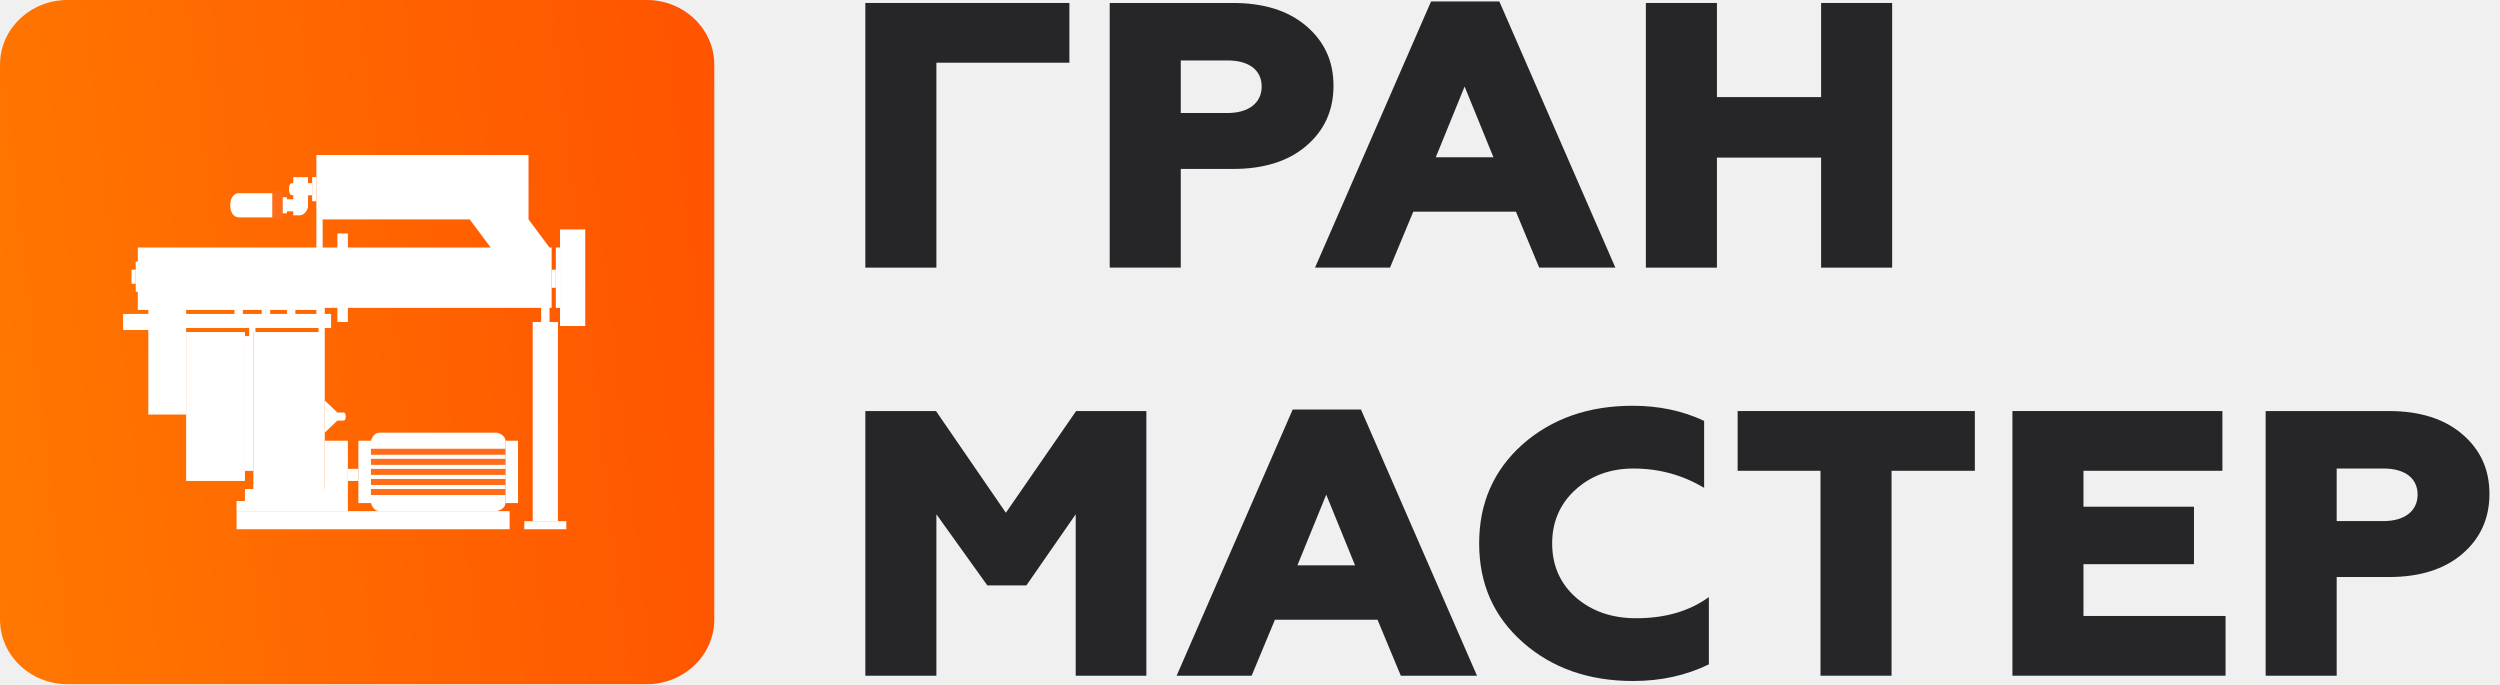
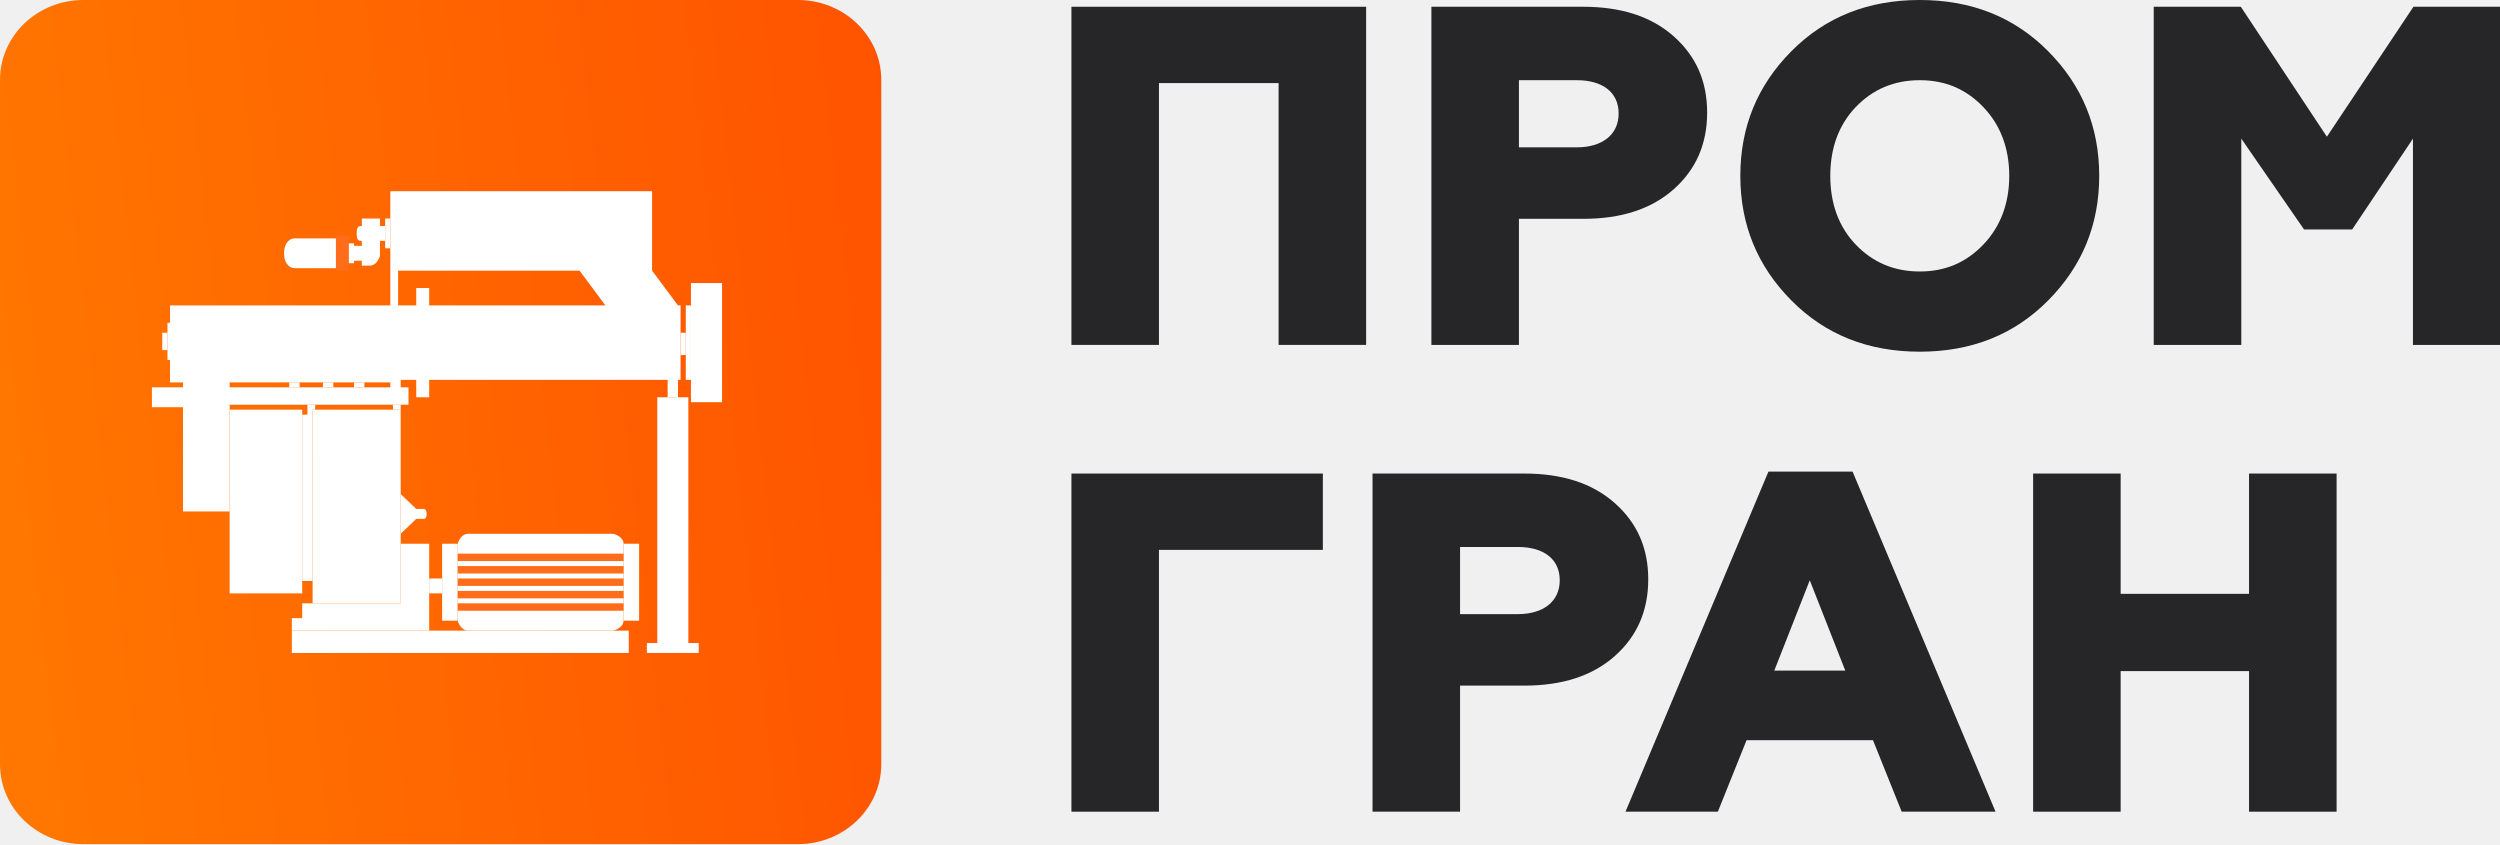
- <svg xmlns="http://www.w3.org/2000/svg" width="95" height="26" viewBox="0 0 95 26" fill="none">
-   <path d="M0 2.459C0 1.101 1.15 0 2.568 0H24.575C25.993 0 27.143 1.101 27.143 2.459V23.541C27.143 24.899 25.993 26 24.575 26H2.568C1.15 26 0 24.899 0 23.541V2.459Z" fill="url(#paint0_linear_2_984)" />
+ <svg xmlns="http://www.w3.org/2000/svg" width="77" height="26" viewBox="0 0 77 26" fill="none">
+   <path d="M0 2.459C0 1.101 1.15 0 2.568 0H24.575C25.993 0 27.143 1.101 27.143 2.459V23.541C27.143 24.899 25.993 26 24.575 26H2.568C1.15 26 0 24.899 0 23.541V2.459Z" fill="url(#paint0_linear_512_4542)" />
  <path d="M10.745 8.336V8.107V7.495V7.266H10.346V7.342V8.26V8.336H10.745Z" fill="#FF6D1A" />
-   <path d="M7.073 15.753V12.618V12.465H9.468H9.707H12.102H12.341H12.581V11.93H12.341H12.022H11.224H10.904H10.266H9.947H9.228H8.909H7.073V11.777H8.909H9.228H9.947H10.266H10.904H11.224H12.022V11.93H12.341V11.7H12.82V12.236H13.219V11.7H20.563V12.236H20.882V11.7H20.962V10.936V10.248V9.407H20.882L20.084 8.336H17.849L18.647 9.407H13.219V8.871H12.82V9.407H12.261V8.336H17.849H20.084V5.889H12.022V6.73V7.648V9.407H5.237V9.942H5.157V10.248V10.783V11.089H5.237V11.777H5.636V11.93H4.678V12.541H5.636V15.753H7.073Z" fill="white" />
-   <path d="M12.341 15.217V12.618H12.102H9.707H9.627V17.893V18.582H12.341V16.747V16.441V15.217Z" fill="white" />
+   <path d="M7.073 15.753V12.618V12.465H9.468H9.707H12.102H12.341H12.581V11.93H12.341H12.022H11.224H10.905H10.266H9.947H9.228H8.909H7.073V11.777H8.909H9.228H9.947H10.266H10.905H11.224H12.022V11.93H12.341V11.7H12.82V12.236H13.219V11.7H20.563V12.236H20.882V11.7H20.962V10.936V10.248V9.407H20.882L20.084 8.336H17.849L18.647 9.407H13.219V8.871H12.82V9.407H12.262V8.336H17.849H20.084V5.889H12.022V6.73V7.648V9.407H5.237V9.942H5.158V10.248V10.783V11.089H5.237V11.777H5.637V11.93H4.679V12.541H5.637V15.753H7.073Z" fill="white" />
+   <path d="M12.341 15.217V12.618H12.102H9.707H9.628V17.893V18.582H12.341V16.747V16.441V15.217Z" fill="white" />
  <path d="M9.308 12.618H7.073V15.753V18.276H9.308V17.893V12.771V12.618Z" fill="white" />
-   <path d="M9.308 12.771V17.893H9.627V12.618H9.707V12.465H9.468V12.771H9.308Z" fill="white" />
-   <path d="M12.341 15.217V16.441L12.82 15.982H13.06C13.086 15.982 13.139 15.951 13.139 15.829C13.139 15.707 13.086 15.676 13.06 15.676H12.82L12.341 15.217Z" fill="white" />
-   <path d="M14.416 19.423H18.886C18.993 19.397 19.206 19.3 19.206 19.117V16.747C19.206 16.563 18.993 16.466 18.886 16.441H14.416C14.225 16.441 14.124 16.645 14.097 16.747V19.117C14.124 19.219 14.225 19.423 14.416 19.423Z" fill="white" />
+   <path d="M9.308 12.771V17.893H9.628V12.618H9.707V12.465H9.468V12.771H9.308Z" fill="white" />
+   <path d="M12.341 15.217V16.441L12.82 15.982H13.06C13.086 15.982 13.14 15.951 13.14 15.829C13.14 15.707 13.086 15.676 13.06 15.676H12.82L12.341 15.217Z" fill="white" />
+   <path d="M14.417 19.423H18.887C18.993 19.397 19.206 19.3 19.206 19.117V16.747C19.206 16.563 18.993 16.466 18.887 16.441H14.417C14.225 16.441 14.124 16.645 14.098 16.747V19.117C14.124 19.219 14.225 19.423 14.417 19.423Z" fill="white" />
  <path d="M19.206 16.747V19.117H19.685V16.747H19.206Z" fill="white" />
-   <path d="M13.618 16.747V17.817V18.276V19.117H14.097V16.747H13.618Z" fill="white" />
+   <path d="M13.618 16.747V17.817V18.276V19.117H14.098V16.747H13.618Z" fill="white" />
  <path d="M13.618 17.817H13.219V18.276H13.618V17.817Z" fill="white" />
-   <path d="M12.341 16.747V18.582H9.627H9.308V19.04H8.989V19.423H13.219V18.276V17.817V16.747H12.341Z" fill="white" />
-   <path d="M8.989 20.111H19.365V19.423H18.886H14.416H13.219H8.989V20.111Z" fill="white" />
-   <path d="M21.201 12.236H20.882H20.563H20.243V19.805H21.201V12.236Z" fill="white" />
-   <path d="M21.52 19.805H21.201H20.243H19.924V20.111H21.52V19.805Z" fill="white" />
+   <path d="M12.341 16.747V18.582H9.628H9.308V19.04H8.989V19.423H13.219V18.276V17.817V16.747H12.341Z" fill="white" />
+   <path d="M8.989 20.111H19.366V19.423H18.887H14.417H13.219H8.989V20.111Z" fill="white" />
+   <path d="M21.201 12.236H20.882H20.563H20.244V19.805H21.201V12.236Z" fill="white" />
+   <path d="M21.521 19.805H21.201H20.244H19.924V20.111H21.521V19.805Z" fill="white" />
  <path d="M21.281 8.718V9.407V11.7V12.388H22.239V8.718H21.281Z" fill="white" />
-   <path d="M21.121 9.407V10.248V10.936V11.7H21.281V9.407H21.121Z" fill="white" />
-   <path d="M21.121 10.248H20.962V10.936H21.121V10.248Z" fill="white" />
-   <path d="M11.703 7.419H11.862V6.96H11.703V6.73H11.144V6.96C11.064 6.96 10.984 6.96 10.984 7.189C10.984 7.419 11.064 7.419 11.144 7.419V7.572H10.904V7.495H10.745V8.107H10.904V8.03H11.144V8.183H11.383C11.575 8.183 11.676 7.979 11.703 7.877V7.419Z" fill="white" />
-   <path d="M11.862 7.648H12.022V6.73H11.862V6.96V7.419V7.648Z" fill="white" />
-   <path d="M9.069 8.26H10.346V7.342H9.069C8.962 7.342 8.749 7.434 8.749 7.801C8.749 8.168 8.962 8.26 9.069 8.26Z" fill="white" />
-   <path d="M4.998 10.783H5.157V10.248H4.998V10.783Z" fill="white" />
+   <path d="M21.122 9.407V10.248V10.936V11.7H21.281V9.407H21.122Z" fill="white" />
+   <path d="M21.122 10.248H20.962V10.936H21.122V10.248Z" fill="white" />
+   <path d="M11.703 7.419H11.863V6.96H11.703V6.73H11.144V6.96C11.064 6.96 10.985 6.96 10.985 7.189C10.985 7.419 11.064 7.419 11.144 7.419V7.572H10.905V7.495H10.745V8.107H10.905V8.03H11.144V8.183H11.384C11.575 8.183 11.676 7.979 11.703 7.877V7.419Z" fill="white" />
+   <path d="M11.863 7.648H12.022V6.73H11.863V6.96V7.419V7.648Z" fill="white" />
+   <path d="M9.069 8.26H10.346V7.342H9.069C8.962 7.342 8.75 7.434 8.75 7.801C8.75 8.168 8.962 8.26 9.069 8.26Z" fill="white" />
+   <path d="M4.998 10.783H5.158V10.248H4.998V10.783Z" fill="white" />
  <path d="M9.228 11.93V11.777H8.909V11.93H9.228Z" fill="white" />
  <path d="M10.266 11.93V11.777H9.947V11.93H10.266Z" fill="white" />
-   <path d="M11.224 11.93V11.777H10.904V11.93H11.224Z" fill="white" />
+   <path d="M11.224 11.93V11.777H10.905V11.93H11.224Z" fill="white" />
  <path d="M12.341 12.465H12.102V12.618H12.341V12.465Z" fill="white" />
-   <rect x="14.097" y="17.052" width="5.108" height="0.229" fill="#FF6D1A" />
-   <rect x="14.097" y="17.435" width="5.108" height="0.229" fill="#FF6D1A" />
-   <rect x="14.097" y="17.817" width="5.108" height="0.229" fill="#FF6D1A" />
-   <rect x="14.097" y="18.2" width="5.108" height="0.229" fill="#FF6D1A" />
-   <rect x="14.097" y="18.582" width="5.108" height="0.229" fill="#FF6D1A" />
-   <path d="M35.583 10.17V2.383H40.637V0.113H32.883V10.17H35.583Z" fill="#262628" />
-   <path d="M44.869 10.17V6.42H46.849C48.019 6.42 48.949 6.133 49.638 5.544C50.328 4.955 50.673 4.193 50.673 3.259C50.673 2.325 50.328 1.578 49.638 0.989C48.949 0.4 48.019 0.113 46.849 0.113H42.169V10.17H44.869ZM44.869 2.297H46.654C47.449 2.297 47.944 2.656 47.944 3.288C47.944 3.92 47.434 4.294 46.654 4.294H44.869V2.297Z" fill="#262628" />
-   <path d="M52.82 10.17L53.705 8.043H57.605L58.49 10.17H61.384L56.975 0.056H54.38L49.971 10.17H52.82ZM55.655 3.288L56.75 5.975H54.56L55.655 3.288Z" fill="#262628" />
-   <path d="M65.243 10.17V5.989H69.202V10.17H71.902V0.113H69.202V3.69H65.243V0.113H62.543V10.17H65.243Z" fill="#262628" />
-   <path d="M35.583 25.677V19.543L37.518 22.244H39.003L40.877 19.543V25.677H43.562V15.62H40.892L38.223 19.485L35.568 15.62H32.883V25.677H35.583Z" fill="#262628" />
-   <path d="M47.562 25.677L48.447 23.551H52.346L53.231 25.677H56.126L51.717 15.563H49.122L44.712 25.677H47.562ZM50.397 18.796L51.492 21.482H49.302L50.397 18.796Z" fill="#262628" />
-   <path d="M62.057 25.878C63.122 25.878 64.082 25.663 64.937 25.246V22.689C64.202 23.221 63.287 23.493 62.177 23.493C61.262 23.493 60.497 23.235 59.882 22.703C59.282 22.172 58.982 21.482 58.982 20.649C58.982 19.83 59.282 19.14 59.867 18.609C60.452 18.077 61.187 17.804 62.072 17.804C63.047 17.804 63.932 18.048 64.757 18.537V15.994C63.932 15.606 63.032 15.419 62.042 15.419C60.362 15.419 58.967 15.908 57.858 16.885C56.763 17.862 56.208 19.112 56.208 20.649C56.208 22.186 56.763 23.436 57.873 24.413C58.982 25.39 60.377 25.878 62.057 25.878Z" fill="#262628" />
-   <path d="M71.879 25.677V17.89H75.044V15.62H66.03V17.89H69.179V25.677H71.879Z" fill="#262628" />
-   <path d="M84.571 25.677V23.407H79.172V21.439H83.371V19.255H79.172V17.89H84.451V15.62H76.472V25.677H84.571Z" fill="#262628" />
-   <path d="M88.794 25.677V21.927H90.774C91.944 21.927 92.874 21.64 93.564 21.051C94.254 20.462 94.599 19.701 94.599 18.767C94.599 17.833 94.254 17.086 93.564 16.497C92.874 15.908 91.944 15.62 90.774 15.62H86.095V25.677H88.794ZM88.794 17.804H90.579C91.374 17.804 91.869 18.163 91.869 18.796C91.869 19.428 91.359 19.801 90.579 19.801H88.794V17.804Z" fill="#262628" />
+   <rect x="14.098" y="17.052" width="5.108" height="0.229" fill="#FF6D1A" />
+   <rect x="14.098" y="17.435" width="5.108" height="0.229" fill="#FF6D1A" />
+   <rect x="14.098" y="17.817" width="5.108" height="0.229" fill="#FF6D1A" />
+   <rect x="14.098" y="18.2" width="5.108" height="0.229" fill="#FF6D1A" />
+   <rect x="14.098" y="18.582" width="5.108" height="0.229" fill="#FF6D1A" />
+   <path d="M35.696 10.623V2.559H39.381V10.623H42.077V0.208H33V10.623H35.696Z" fill="#262628" />
+   <path d="M46.783 10.623V6.74H48.761C49.929 6.74 50.858 6.442 51.547 5.832C52.236 5.222 52.58 4.434 52.58 3.467C52.58 2.5 52.236 1.726 51.547 1.116C50.858 0.506 49.929 0.208 48.761 0.208H44.087V10.623H46.783ZM46.783 2.47H48.566C49.36 2.47 49.854 2.842 49.854 3.496C49.854 4.151 49.345 4.538 48.566 4.538H46.783V2.47Z" fill="#262628" />
+   <path d="M57.152 7.528C56.628 6.978 56.373 6.264 56.373 5.416C56.373 4.568 56.628 3.853 57.152 3.303C57.676 2.752 58.335 2.47 59.129 2.47C59.923 2.47 60.567 2.752 61.091 3.303C61.615 3.853 61.885 4.568 61.885 5.416C61.885 6.264 61.615 6.978 61.091 7.528C60.567 8.079 59.923 8.362 59.129 8.362C58.335 8.362 57.676 8.079 57.152 7.528ZM63.083 9.254C64.132 8.198 64.656 6.918 64.656 5.416C64.656 3.913 64.132 2.633 63.083 1.577C62.035 0.521 60.717 0 59.129 0C57.541 0 56.223 0.521 55.175 1.577C54.126 2.633 53.602 3.913 53.602 5.416C53.602 6.918 54.126 8.198 55.175 9.254C56.223 10.311 57.541 10.832 59.129 10.832C60.717 10.832 62.035 10.311 63.083 9.254Z" fill="#262628" />
+   <path d="M69.032 10.623V4.27L70.964 7.067H72.447L74.319 4.27V10.623H77V0.208H74.334L71.668 4.211L69.017 0.208H66.335V10.623H69.032Z" fill="#262628" />
+   <path d="M35.696 25V16.936H40.744V14.585H33V25H35.696Z" fill="#262628" />
+   <path d="M44.97 25V21.117H46.947C48.115 21.117 49.044 20.819 49.733 20.209C50.422 19.599 50.766 18.811 50.766 17.843C50.766 16.876 50.422 16.103 49.733 15.493C49.044 14.883 48.115 14.585 46.947 14.585H42.274V25H44.97ZM44.97 16.847H46.752C47.546 16.847 48.04 17.219 48.04 17.873C48.04 18.528 47.531 18.915 46.752 18.915H44.97V16.847Z" fill="#262628" />
+   <path d="M52.91 25L53.794 22.798H57.688L58.572 25H61.463L57.059 14.526H54.468L50.065 25H52.91ZM55.741 17.873L56.835 20.655H54.648L55.741 17.873Z" fill="#262628" />
+   <path d="M65.316 25V20.67H69.27V25H71.967V14.585H69.27V18.29H65.316V14.585H62.62V25H65.316Z" fill="#262628" />
  <defs>
-     <linearGradient id="paint0_linear_2_984" x1="27.143" y1="-5.29758e-06" x2="-2.588" y2="3.405" gradientUnits="userSpaceOnUse">
+     <linearGradient id="paint0_linear_512_4542" x1="27.143" y1="-5.29758e-06" x2="-2.588" y2="3.405" gradientUnits="userSpaceOnUse">
      <stop stop-color="#FF5300" />
      <stop offset="1" stop-color="#FF7800" />
    </linearGradient>
  </defs>
</svg>
